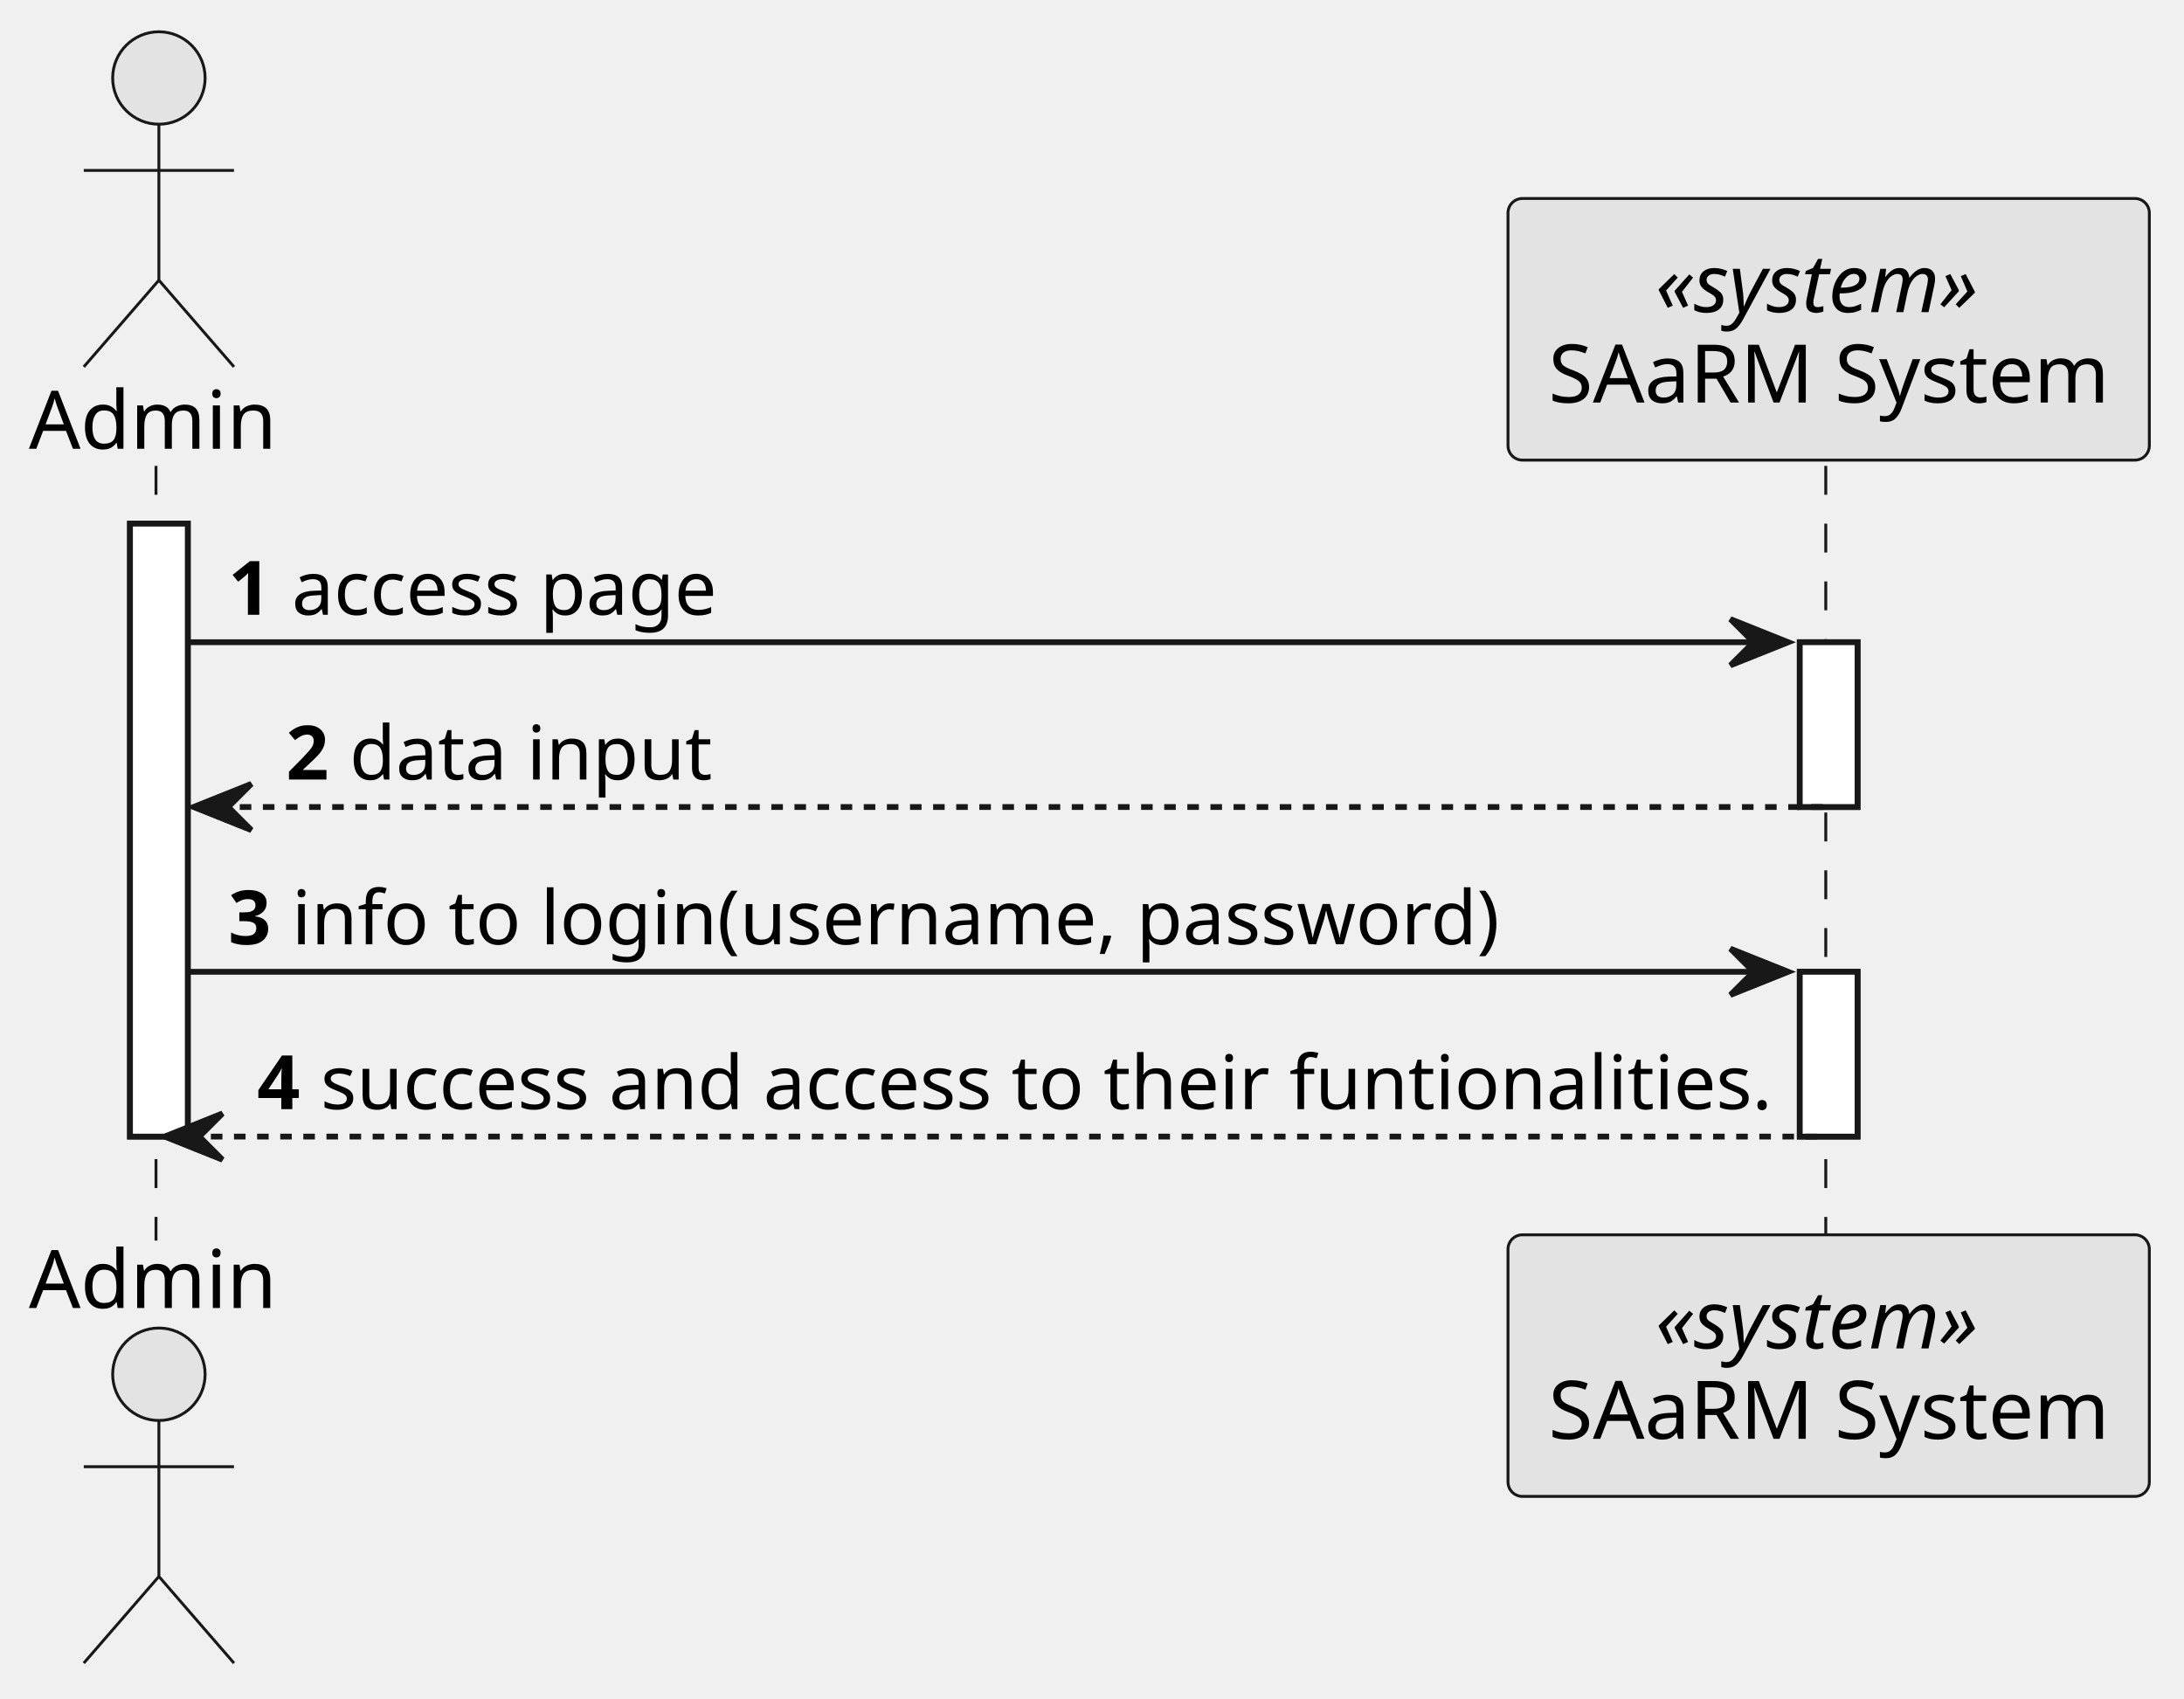
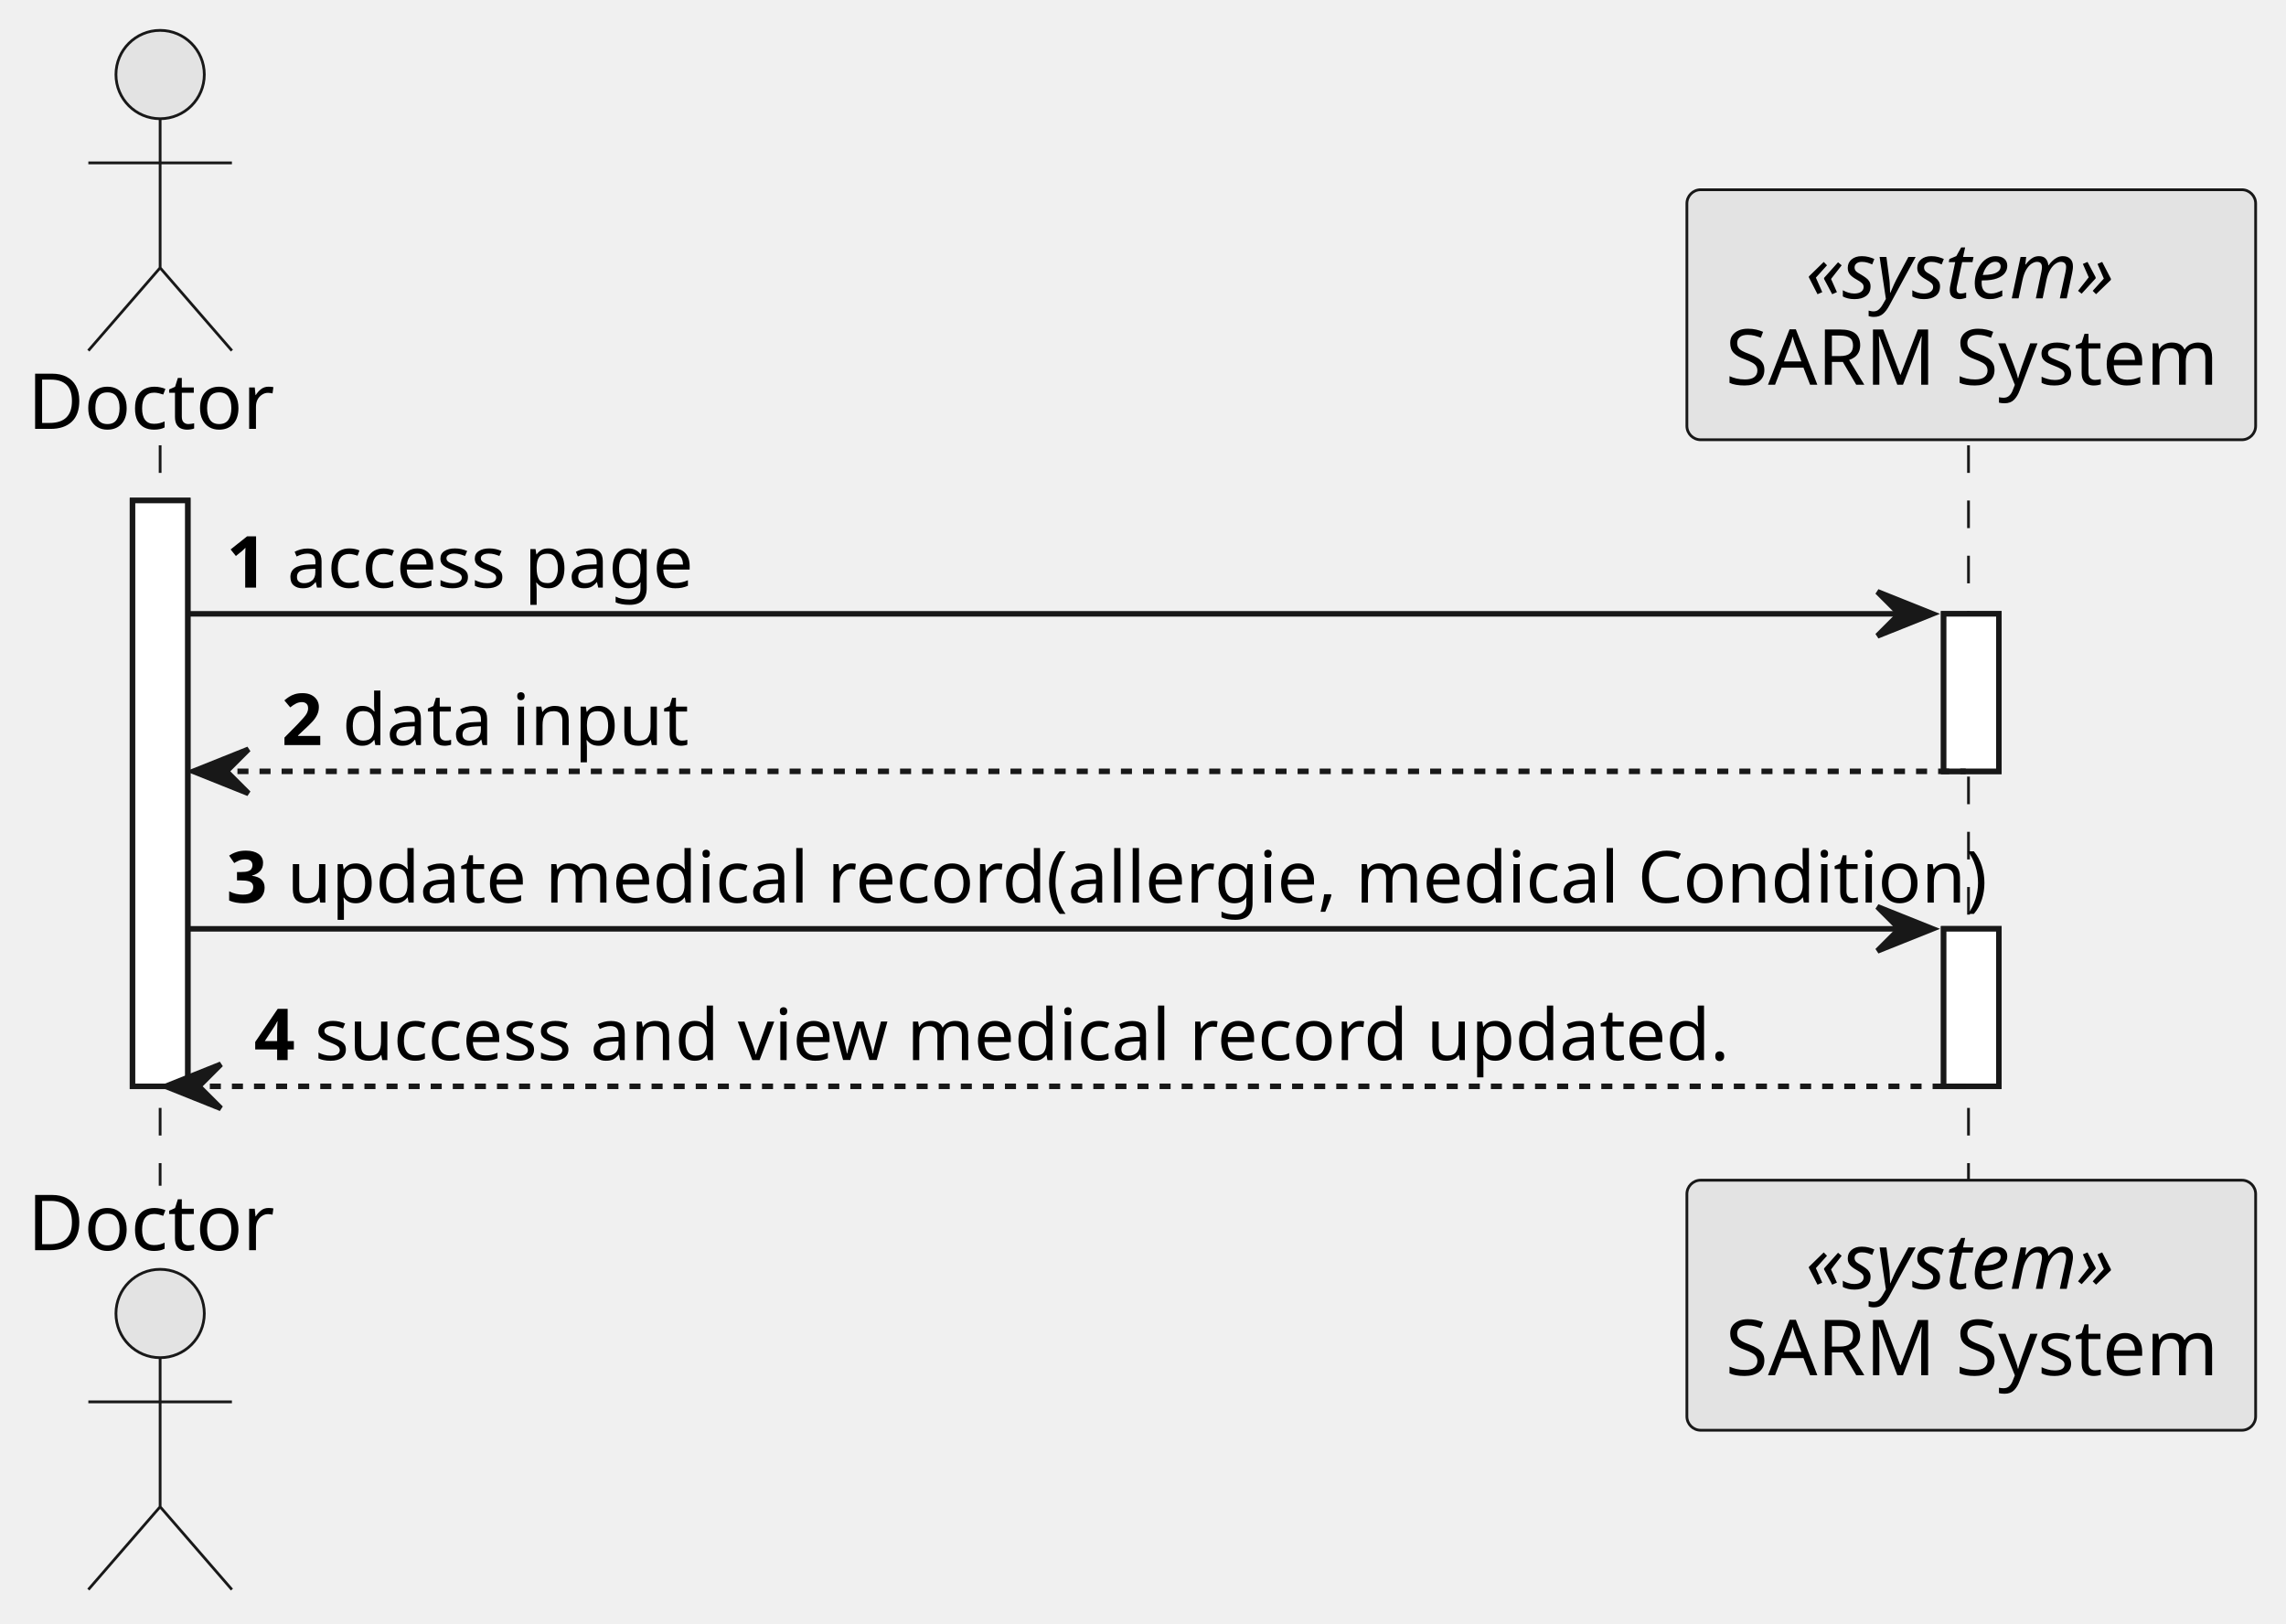
- <svg xmlns="http://www.w3.org/2000/svg" contentStyleType="text/css" height="294px" preserveAspectRatio="none" style="width:378px;height:294px;background:#FFFFFF;" version="1.1" viewBox="0 0 378 294" width="378px" zoomAndPan="magnify">
+ <svg xmlns="http://www.w3.org/2000/svg" contentStyleType="text/css" height="294px" preserveAspectRatio="none" style="width:414px;height:294px;background:#FFFFFF;" version="1.1" viewBox="0 0 414 294" width="414px" zoomAndPan="magnify">
  <defs />
  <g>
-     <rect fill="#FFFFFF" height="106.094" style="stroke:#181818;stroke-width:1.0;" width="10" x="22.5" y="90.641" />
-     <rect fill="#FFFFFF" height="28.523" style="stroke:#181818;stroke-width:1.0;" width="10" x="311.5" y="111.164" />
-     <rect fill="#FFFFFF" height="28.523" style="stroke:#181818;stroke-width:1.0;" width="10" x="311.5" y="168.211" />
-     <line style="stroke:#181818;stroke-width:0.5;stroke-dasharray:5.0,5.0;" x1="27" x2="27" y1="80.641" y2="214.734" />
-     <line style="stroke:#181818;stroke-width:0.5;stroke-dasharray:5.0,5.0;" x1="316" x2="316" y1="80.641" y2="214.734" />
-     <text fill="#000000" font-family="sans-serif" font-size="14" lengthAdjust="spacing" textLength="39" x="5" y="77.674">Admin</text>
-     <ellipse cx="27.5" cy="13.5" fill="#E3E3E3" rx="8" ry="8" style="stroke:#181818;stroke-width:0.5;" />
-     <path d="M27.5,21.5 L27.5,48.5 M14.5,29.5 L40.5,29.5 M27.5,48.5 L14.5,63.5 M27.5,48.5 L40.5,63.5 " fill="none" style="stroke:#181818;stroke-width:0.5;" />
-     <text fill="#000000" font-family="sans-serif" font-size="14" lengthAdjust="spacing" textLength="39" x="5" y="226.408">Admin</text>
-     <ellipse cx="27.5" cy="237.875" fill="#E3E3E3" rx="8" ry="8" style="stroke:#181818;stroke-width:0.5;" />
-     <path d="M27.5,245.875 L27.5,272.875 M14.5,253.875 L40.5,253.875 M27.5,272.875 L14.5,287.875 M27.5,272.875 L40.5,287.875 " fill="none" style="stroke:#181818;stroke-width:0.5;" />
-     <rect fill="#E3E3E3" height="45.281" rx="2.5" ry="2.5" style="stroke:#181818;stroke-width:0.5;" width="111" x="261" y="34.359" />
-     <text fill="#000000" font-family="sans-serif" font-size="14" font-style="italic" lengthAdjust="spacing" textLength="60" x="286.5" y="54.033">«system»</text>
-     <text fill="#000000" font-family="sans-serif" font-size="14" lengthAdjust="spacing" textLength="97" x="268" y="69.674">SAaRM System</text>
-     <rect fill="#E3E3E3" height="45.281" rx="2.5" ry="2.5" style="stroke:#181818;stroke-width:0.5;" width="111" x="261" y="213.734" />
-     <text fill="#000000" font-family="sans-serif" font-size="14" font-style="italic" lengthAdjust="spacing" textLength="60" x="286.5" y="233.408">«system»</text>
-     <text fill="#000000" font-family="sans-serif" font-size="14" lengthAdjust="spacing" textLength="97" x="268" y="249.049">SAaRM System</text>
-     <rect fill="#FFFFFF" height="106.094" style="stroke:#181818;stroke-width:1.0;" width="10" x="22.5" y="90.641" />
-     <rect fill="#FFFFFF" height="28.523" style="stroke:#181818;stroke-width:1.0;" width="10" x="311.5" y="111.164" />
-     <rect fill="#FFFFFF" height="28.523" style="stroke:#181818;stroke-width:1.0;" width="10" x="311.5" y="168.211" />
-     <polygon fill="#181818" points="299.5,107.164,309.5,111.164,299.5,115.164,303.5,111.164" style="stroke:#181818;stroke-width:1.0;" />
-     <line style="stroke:#181818;stroke-width:1.0;" x1="32.5" x2="305.5" y1="111.164" y2="111.164" />
-     <text fill="#000000" font-family="sans-serif" font-size="13" font-weight="bold" lengthAdjust="spacing" textLength="7" x="39.5" y="106.409">1</text>
-     <text fill="#000000" font-family="sans-serif" font-size="13" lengthAdjust="spacing" textLength="74" x="50.5" y="106.409">access page</text>
-     <polygon fill="#181818" points="43.5,135.688,33.5,139.688,43.5,143.688,39.5,139.688" style="stroke:#181818;stroke-width:1.0;" />
-     <line style="stroke:#181818;stroke-width:1.0;stroke-dasharray:2.0,2.0;" x1="37.5" x2="315.5" y1="139.688" y2="139.688" />
-     <text fill="#000000" font-family="sans-serif" font-size="13" font-weight="bold" lengthAdjust="spacing" textLength="7" x="49.5" y="134.933">2</text>
-     <text fill="#000000" font-family="sans-serif" font-size="13" lengthAdjust="spacing" textLength="57" x="60.5" y="134.933">data input</text>
-     <polygon fill="#181818" points="299.5,164.211,309.5,168.211,299.5,172.211,303.5,168.211" style="stroke:#181818;stroke-width:1.0;" />
-     <line style="stroke:#181818;stroke-width:1.0;" x1="32.5" x2="305.5" y1="168.211" y2="168.211" />
-     <text fill="#000000" font-family="sans-serif" font-size="13" font-weight="bold" lengthAdjust="spacing" textLength="7" x="39.5" y="163.456">3</text>
-     <text fill="#000000" font-family="sans-serif" font-size="13" lengthAdjust="spacing" textLength="194" x="50.5" y="163.456">info to login(username, password)</text>
-     <polygon fill="#181818" points="38.5,192.734,28.5,196.734,38.5,200.734,34.5,196.734" style="stroke:#181818;stroke-width:1.0;" />
-     <line style="stroke:#181818;stroke-width:1.0;stroke-dasharray:2.0,2.0;" x1="32.5" x2="315.5" y1="196.734" y2="196.734" />
-     <text fill="#000000" font-family="sans-serif" font-size="13" font-weight="bold" lengthAdjust="spacing" textLength="7" x="44.5" y="191.98">4</text>
-     <text fill="#000000" font-family="sans-serif" font-size="13" lengthAdjust="spacing" textLength="244" x="55.5" y="191.98">success and access to their funtionalities.</text>
+     <rect fill="#FFFFFF" height="106.094" style="stroke:#181818;stroke-width:1.0;" width="10" x="24" y="90.641" />
+     <rect fill="#FFFFFF" height="28.523" style="stroke:#181818;stroke-width:1.0;" width="10" x="352" y="111.164" />
+     <rect fill="#FFFFFF" height="28.523" style="stroke:#181818;stroke-width:1.0;" width="10" x="352" y="168.211" />
+     <line style="stroke:#181818;stroke-width:0.5;stroke-dasharray:5.0,5.0;" x1="29" x2="29" y1="80.641" y2="214.734" />
+     <line style="stroke:#181818;stroke-width:0.5;stroke-dasharray:5.0,5.0;" x1="356.5" x2="356.5" y1="80.641" y2="214.734" />
+     <text fill="#000000" font-family="sans-serif" font-size="14" lengthAdjust="spacing" textLength="42" x="5" y="77.674">Doctor</text>
+     <ellipse cx="29" cy="13.5" fill="#E3E3E3" rx="8" ry="8" style="stroke:#181818;stroke-width:0.5;" />
+     <path d="M29,21.5 L29,48.5 M16,29.5 L42,29.5 M29,48.5 L16,63.5 M29,48.5 L42,63.5 " fill="none" style="stroke:#181818;stroke-width:0.5;" />
+     <text fill="#000000" font-family="sans-serif" font-size="14" lengthAdjust="spacing" textLength="42" x="5" y="226.408">Doctor</text>
+     <ellipse cx="29" cy="237.875" fill="#E3E3E3" rx="8" ry="8" style="stroke:#181818;stroke-width:0.5;" />
+     <path d="M29,245.875 L29,272.875 M16,253.875 L42,253.875 M29,272.875 L16,287.875 M29,272.875 L42,287.875 " fill="none" style="stroke:#181818;stroke-width:0.5;" />
+     <rect fill="#E3E3E3" height="45.281" rx="2.5" ry="2.5" style="stroke:#181818;stroke-width:0.5;" width="103" x="305.5" y="34.359" />
+     <text fill="#000000" font-family="sans-serif" font-size="14" font-style="italic" lengthAdjust="spacing" textLength="60" x="327" y="54.033">«system»</text>
+     <text fill="#000000" font-family="sans-serif" font-size="14" lengthAdjust="spacing" textLength="89" x="312.5" y="69.674">SARM System</text>
+     <rect fill="#E3E3E3" height="45.281" rx="2.5" ry="2.5" style="stroke:#181818;stroke-width:0.5;" width="103" x="305.5" y="213.734" />
+     <text fill="#000000" font-family="sans-serif" font-size="14" font-style="italic" lengthAdjust="spacing" textLength="60" x="327" y="233.408">«system»</text>
+     <text fill="#000000" font-family="sans-serif" font-size="14" lengthAdjust="spacing" textLength="89" x="312.5" y="249.049">SARM System</text>
+     <rect fill="#FFFFFF" height="106.094" style="stroke:#181818;stroke-width:1.0;" width="10" x="24" y="90.641" />
+     <rect fill="#FFFFFF" height="28.523" style="stroke:#181818;stroke-width:1.0;" width="10" x="352" y="111.164" />
+     <rect fill="#FFFFFF" height="28.523" style="stroke:#181818;stroke-width:1.0;" width="10" x="352" y="168.211" />
+     <polygon fill="#181818" points="340,107.164,350,111.164,340,115.164,344,111.164" style="stroke:#181818;stroke-width:1.0;" />
+     <line style="stroke:#181818;stroke-width:1.0;" x1="34" x2="346" y1="111.164" y2="111.164" />
+     <text fill="#000000" font-family="sans-serif" font-size="13" font-weight="bold" lengthAdjust="spacing" textLength="7" x="41" y="106.409">1</text>
+     <text fill="#000000" font-family="sans-serif" font-size="13" lengthAdjust="spacing" textLength="74" x="52" y="106.409">access page</text>
+     <polygon fill="#181818" points="45,135.688,35,139.688,45,143.688,41,139.688" style="stroke:#181818;stroke-width:1.0;" />
+     <line style="stroke:#181818;stroke-width:1.0;stroke-dasharray:2.0,2.0;" x1="39" x2="356" y1="139.688" y2="139.688" />
+     <text fill="#000000" font-family="sans-serif" font-size="13" font-weight="bold" lengthAdjust="spacing" textLength="7" x="51" y="134.933">2</text>
+     <text fill="#000000" font-family="sans-serif" font-size="13" lengthAdjust="spacing" textLength="57" x="62" y="134.933">data input</text>
+     <polygon fill="#181818" points="340,164.211,350,168.211,340,172.211,344,168.211" style="stroke:#181818;stroke-width:1.0;" />
+     <line style="stroke:#181818;stroke-width:1.0;" x1="34" x2="346" y1="168.211" y2="168.211" />
+     <text fill="#000000" font-family="sans-serif" font-size="13" font-weight="bold" lengthAdjust="spacing" textLength="7" x="41" y="163.456">3</text>
+     <text fill="#000000" font-family="sans-serif" font-size="13" lengthAdjust="spacing" textLength="288" x="52" y="163.456">update medical record(allergie, medical Condition)</text>
+     <polygon fill="#181818" points="40,192.734,30,196.734,40,200.734,36,196.734" style="stroke:#181818;stroke-width:1.0;" />
+     <line style="stroke:#181818;stroke-width:1.0;stroke-dasharray:2.0,2.0;" x1="34" x2="356" y1="196.734" y2="196.734" />
+     <text fill="#000000" font-family="sans-serif" font-size="13" font-weight="bold" lengthAdjust="spacing" textLength="7" x="46" y="191.98">4</text>
+     <text fill="#000000" font-family="sans-serif" font-size="13" lengthAdjust="spacing" textLength="245" x="57" y="191.98">success and view medical record updated.</text>
  </g>
</svg>
